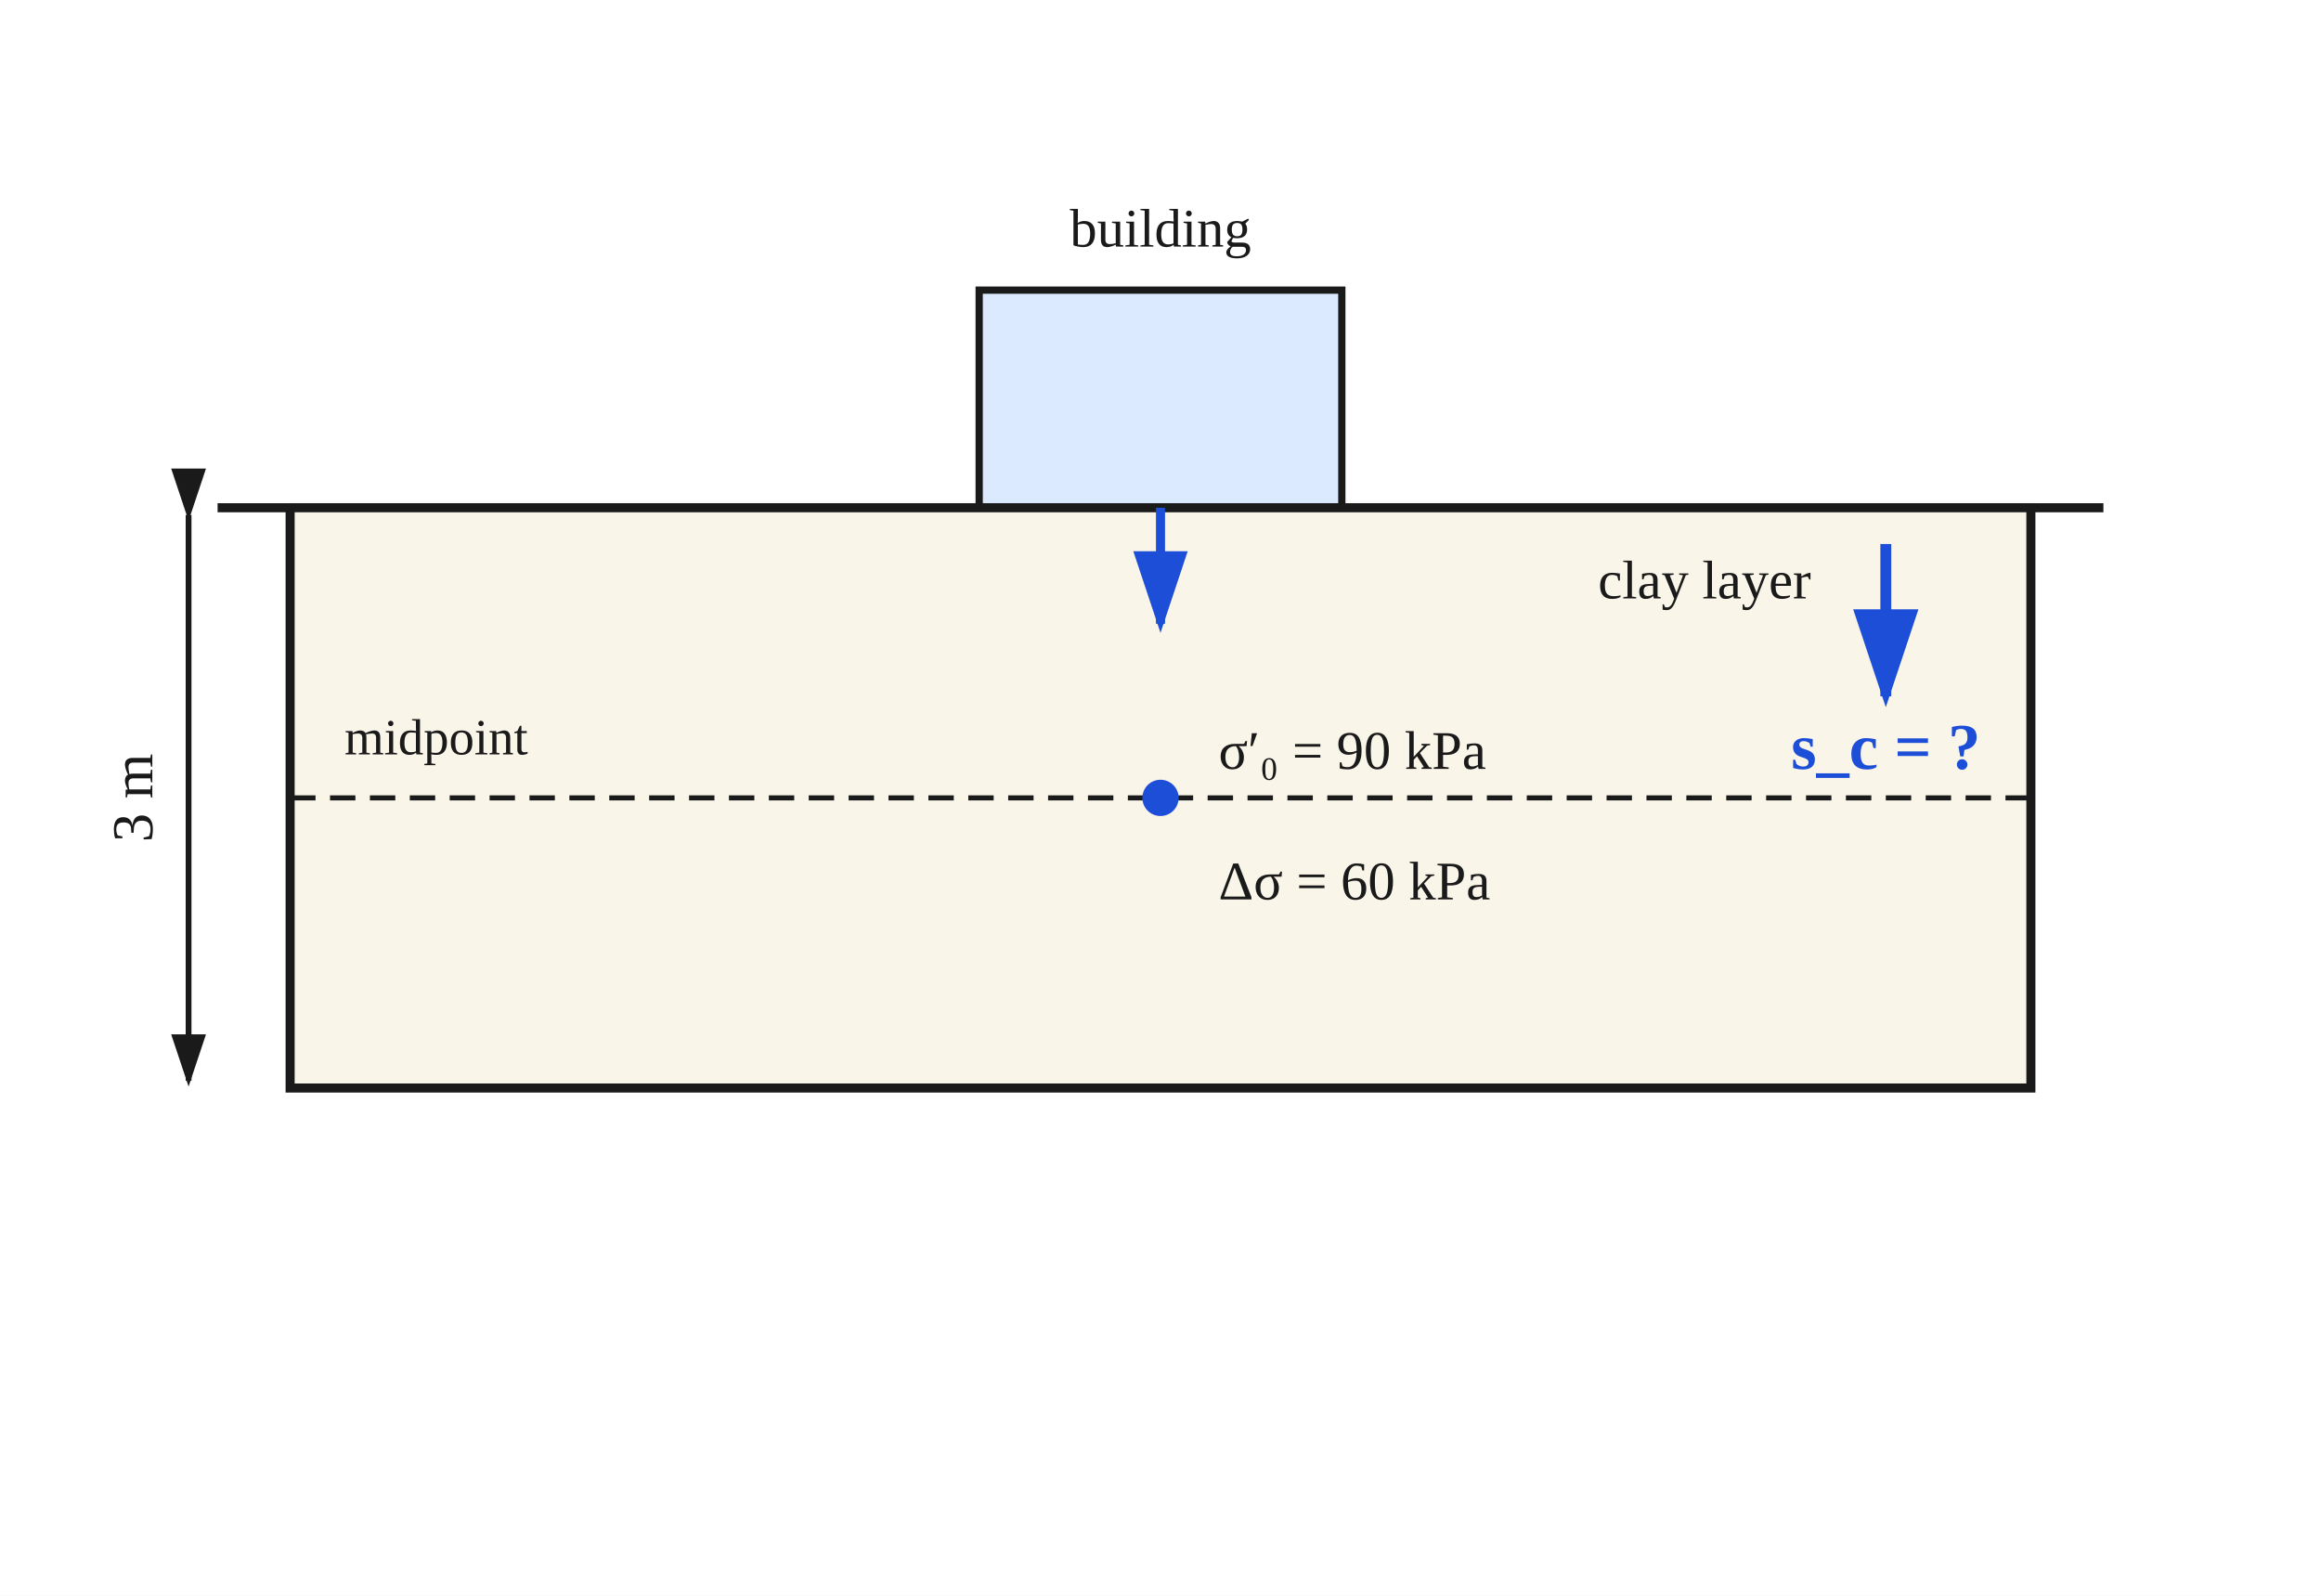
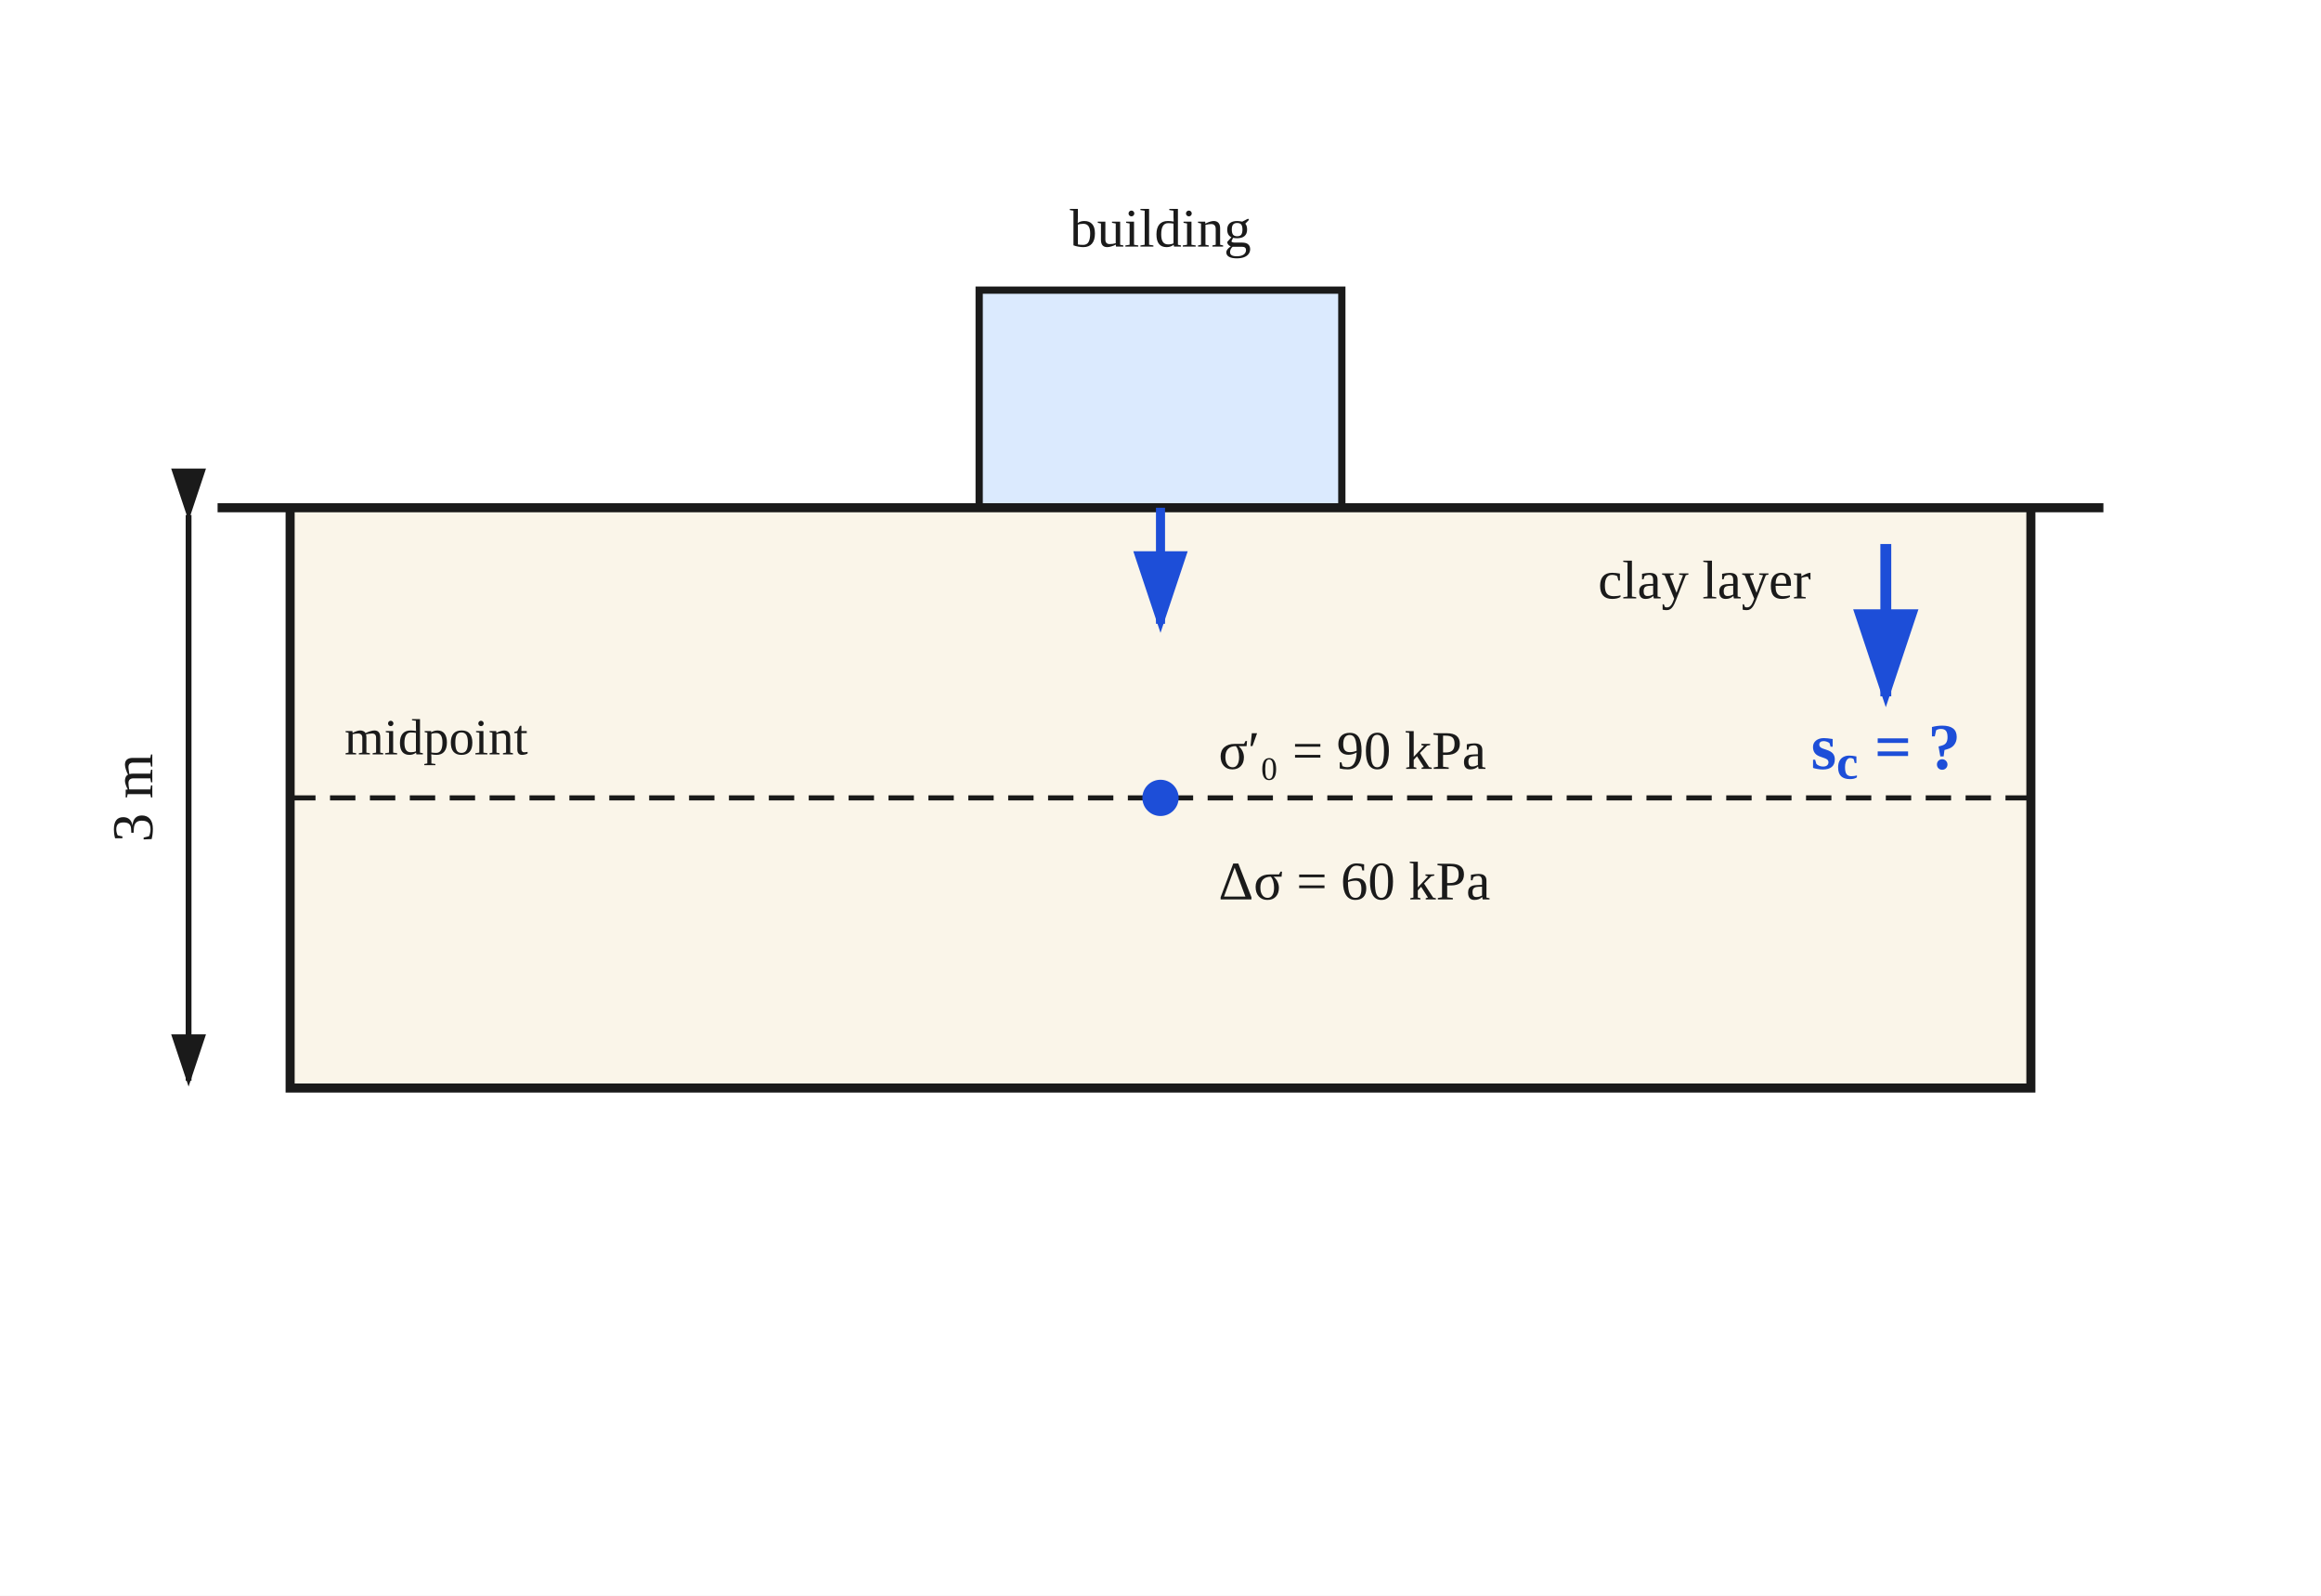
<svg xmlns="http://www.w3.org/2000/svg" width="640" height="440" viewBox="0 0 640 440" role="img" aria-label="Three-metre clay layer under a building; midpoint effective stress 90 kPa, added stress 60 kPa, settlement unknown">
  <rect width="640" height="440" fill="#ffffff" />
  <defs>
    <marker id="ah" markerWidth="10" markerHeight="10" refX="8" refY="3" orient="auto" markerUnits="strokeWidth">
      <path d="M0,0 L9,3 L0,6 Z" fill="context-stroke" />
    </marker>
    <marker id="ahb" markerWidth="10" markerHeight="10" refX="8" refY="3" orient="auto" markerUnits="strokeWidth">
      <path d="M0,0 L9,3 L0,6 Z" fill="#1d4ed8" />
    </marker>
  </defs>
  <rect x="270" y="80" width="100" height="60" fill="#dbeafe" stroke="#1a1a1a" stroke-width="2" />
  <text x="320" y="68" text-anchor="middle" font-family="Georgia, 'Times New Roman', serif" font-size="15" fill="#1a1a1a">building</text>
  <line x1="60" y1="140" x2="580" y2="140" stroke="#1a1a1a" stroke-width="2.5" />
  <rect x="80" y="140" width="480" height="160" fill="#faf5e9" stroke="#1a1a1a" stroke-width="2.5" />
  <text x="470" y="165" text-anchor="middle" font-family="Georgia, 'Times New Roman', serif" font-size="15" fill="#1a1a1a">clay layer</text>
  <line x1="320" y1="140" x2="320" y2="172" stroke="#1d4ed8" stroke-width="2.5" marker-end="url(#ahb)" />
  <line x1="52" y1="142" x2="52" y2="298" stroke="#1a1a1a" stroke-width="1.6" marker-start="url(#ah)" marker-end="url(#ah)" />
  <text x="42" y="220" text-anchor="middle" font-family="Georgia, 'Times New Roman', serif" font-size="16" fill="#1a1a1a" transform="rotate(-90 42 220)">3 m</text>
  <line x1="80" y1="220" x2="560" y2="220" stroke="#1a1a1a" stroke-width="1.4" stroke-dasharray="7,4" />
  <text x="95" y="208" font-family="Georgia, 'Times New Roman', serif" font-size="14" fill="#1a1a1a">midpoint</text>
  <circle cx="320" cy="220" r="5" fill="#1d4ed8" />
  <text x="336" y="212" font-family="Georgia, 'Times New Roman', serif" font-size="15" fill="#1a1a1a">σ′₀ = 90 kPa</text>
  <text x="336" y="248" font-family="Georgia, 'Times New Roman', serif" font-size="15" fill="#1a1a1a">Δσ = 60 kPa</text>
  <line x1="520" y1="150" x2="520" y2="192" stroke="#1d4ed8" stroke-width="3" marker-end="url(#ahb)" />
-   <text x="520" y="212" text-anchor="middle" font-family="Georgia, 'Times New Roman', serif" font-size="18" font-weight="bold" fill="#1d4ed8">s_c = ?</text>
+   <text x="520" y="212" text-anchor="middle" font-family="Georgia, 'Times New Roman', serif" font-size="18" font-weight="bold" fill="#1d4ed8">s<tspan baseline-shift="sub" font-size="75%">c</tspan> = ?</text>
</svg>
